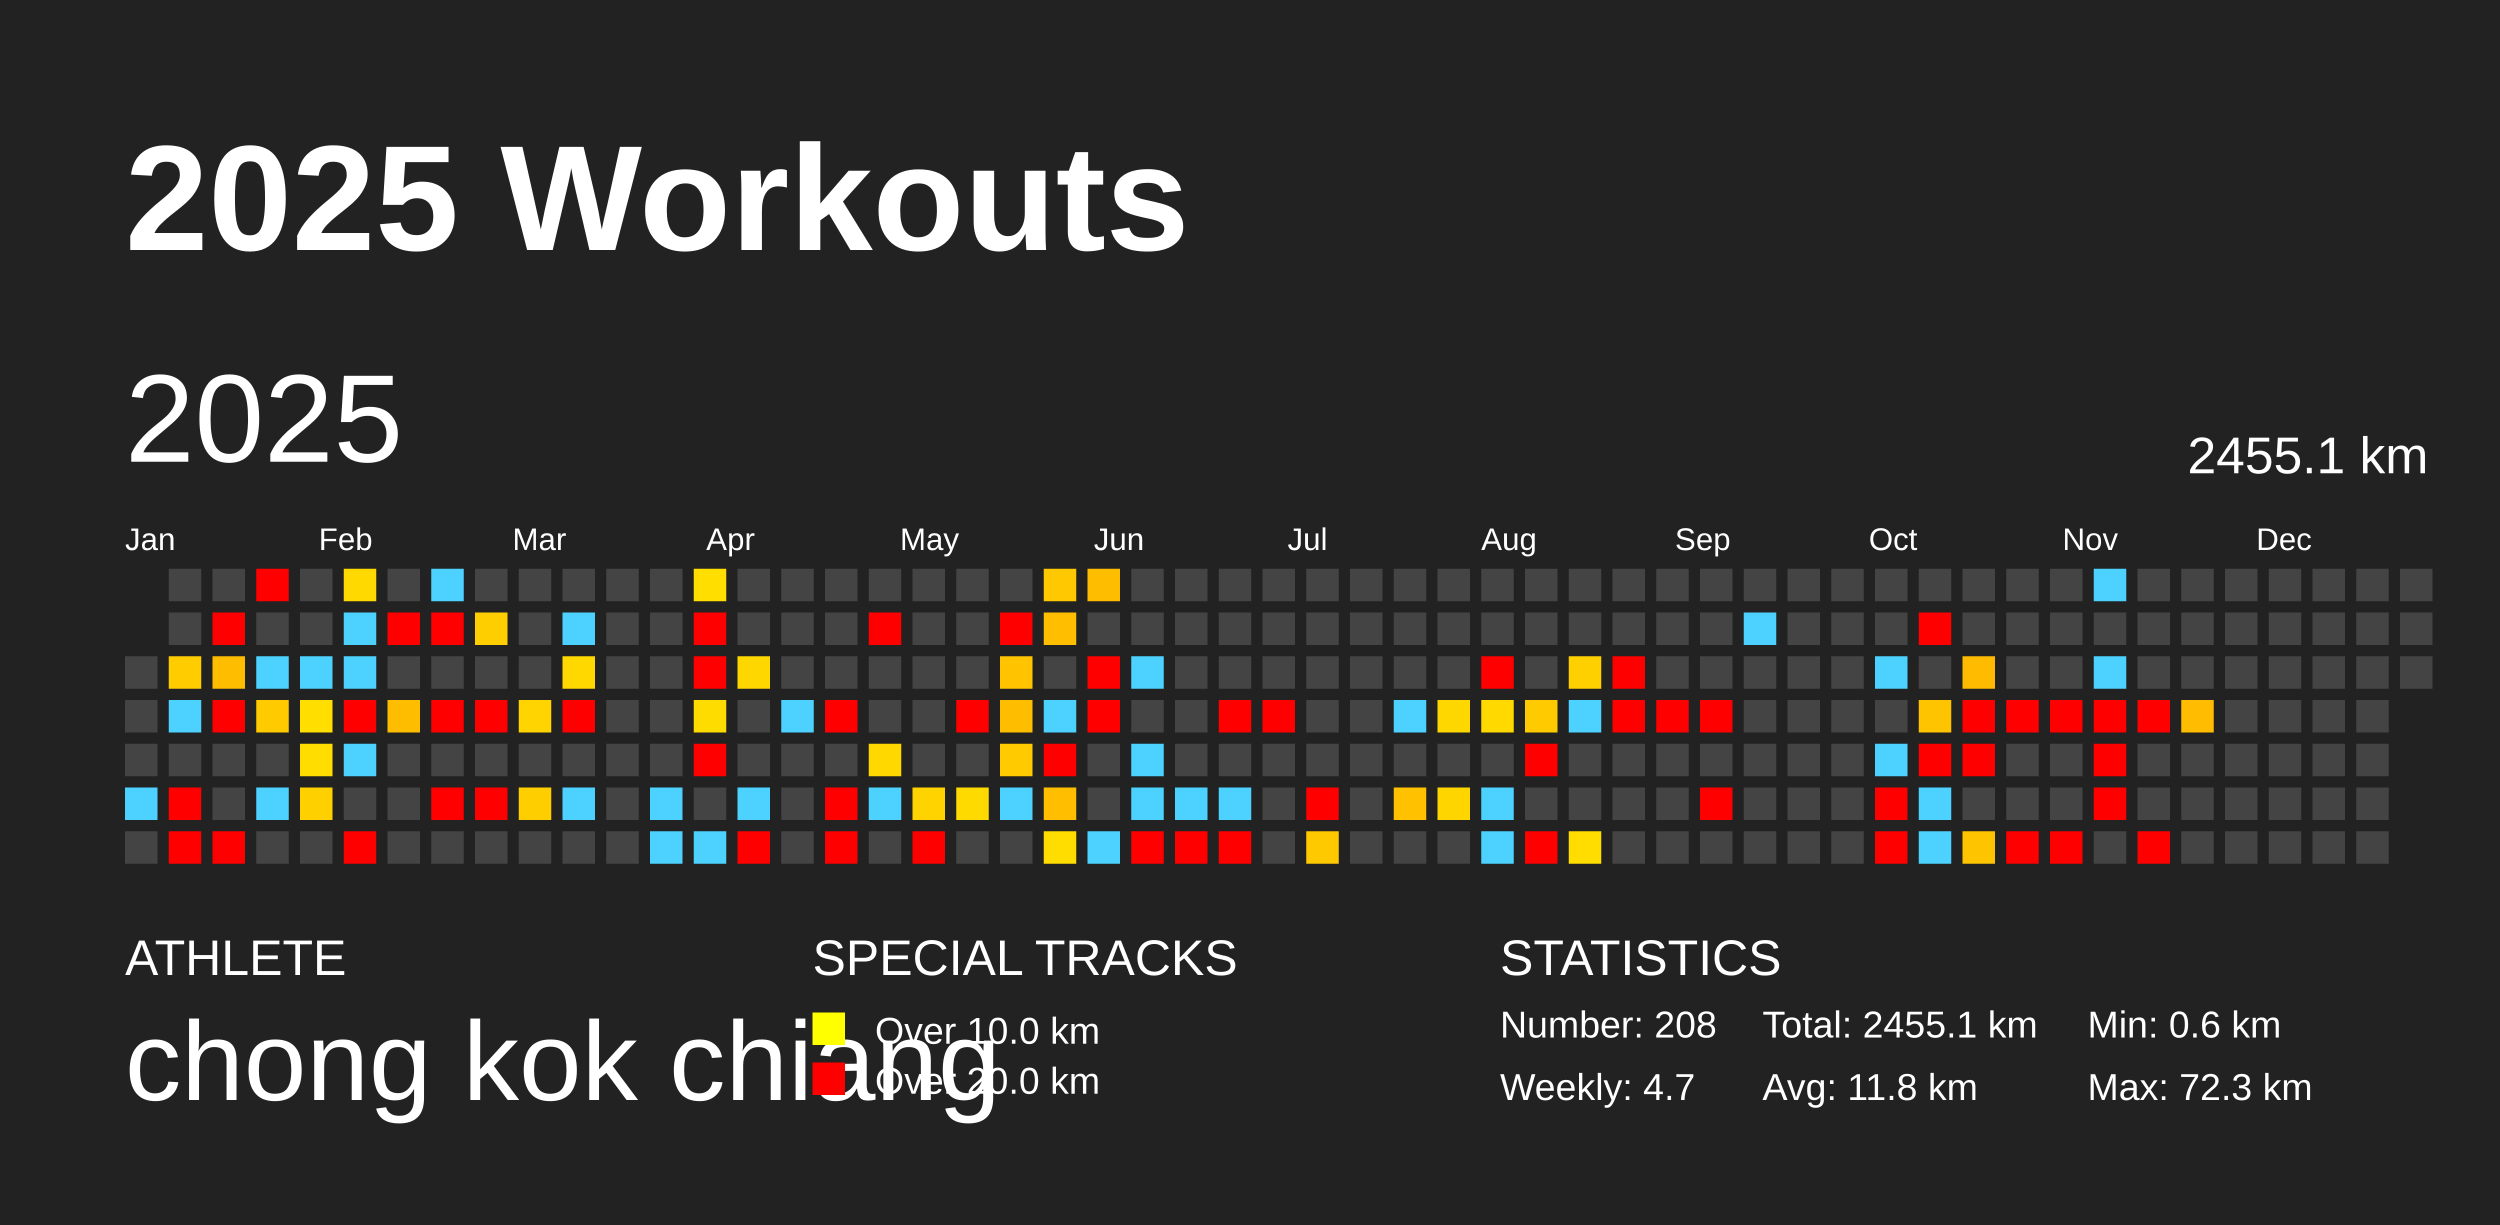
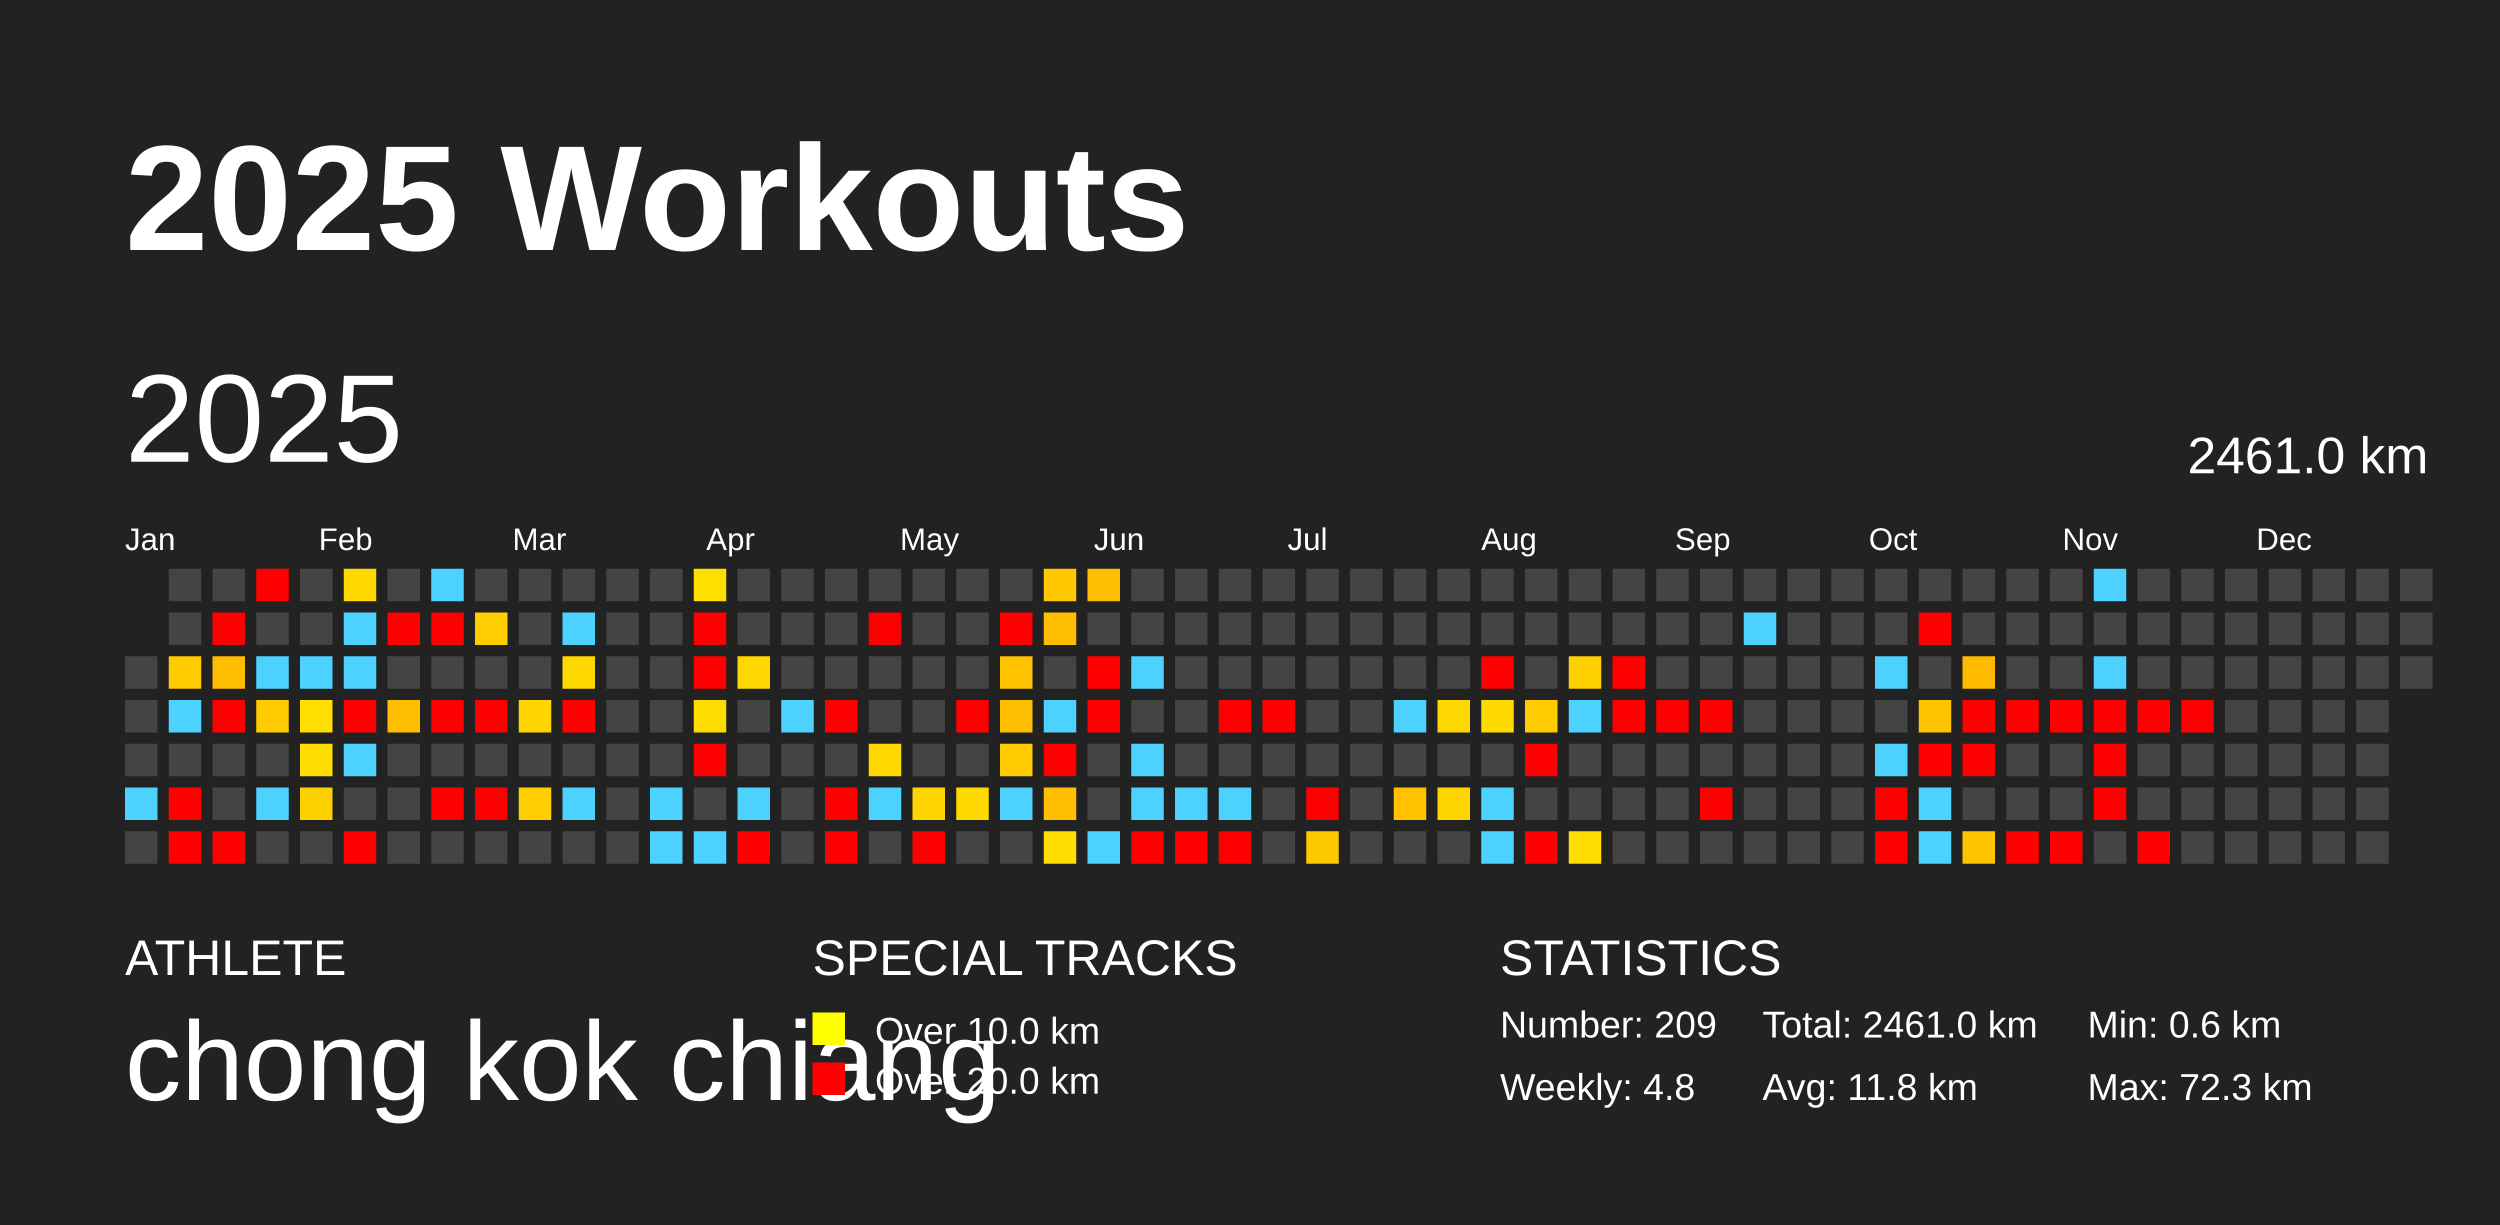
<svg xmlns="http://www.w3.org/2000/svg" baseProfile="full" height="98mm" version="1.1" viewBox="0,0,200,98" width="200mm">
  <defs />
  <rect fill="#222222" height="98" width="200" x="0" y="0" />
  <text fill="#FFFFFF" style="font-size:12px; font-family:Arial; font-weight:bold;" x="10" y="20">2025 Workouts</text>
  <text fill="#FFFFFF" style="font-size:4px; font-family:Arial" x="10" y="78">ATHLETE</text>
  <text fill="#FFFFFF" style="font-size:9px; font-family:Arial" x="10" y="88">chong kok chiang</text>
  <text fill="#FFFFFF" style="font-size:4px; font-family:Arial" x="65" y="78">SPECIAL TRACKS</text>
  <rect fill="yellow" height="2.6" width="2.6" x="65" y="81" />
  <text fill="#FFFFFF" style="font-size:3px; font-family:Arial" x="70" y="83.5">Over 10.0 km</text>
  <rect fill="red" height="2.6" width="2.6" x="65" y="85" />
  <text fill="#FFFFFF" style="font-size:3px; font-family:Arial" x="70" y="87.5">Over 20.0 km</text>
  <text fill="#FFFFFF" style="font-size:4px; font-family:Arial" x="120" y="78">STATISTICS</text>
-   <text fill="#FFFFFF" style="font-size:3px; font-family:Arial" x="120" y="83">Number: 208</text>
-   <text fill="#FFFFFF" style="font-size:3px; font-family:Arial" x="120" y="88">Weekly: 4.7</text>
-   <text fill="#FFFFFF" style="font-size:3px; font-family:Arial" x="141" y="83">Total: 2455.1 km</text>
+   <text fill="#FFFFFF" style="font-size:3px; font-family:Arial" x="120" y="83">Number: 209</text>
+   <text fill="#FFFFFF" style="font-size:3px; font-family:Arial" x="120" y="88">Weekly: 4.8</text>
+   <text fill="#FFFFFF" style="font-size:3px; font-family:Arial" x="141" y="83">Total: 2461.0 km</text>
  <text fill="#FFFFFF" style="font-size:3px; font-family:Arial" x="141" y="88">Avg: 11.8 km</text>
  <text fill="#FFFFFF" style="font-size:3px; font-family:Arial" x="167" y="83">Min: 0.6 km</text>
  <text fill="#FFFFFF" style="font-size:3px; font-family:Arial" x="167" y="88">Max: 72.3 km</text>
  <text dominant-baseline="hanging" fill="#FFFFFF" style="font-size:10.0px; font-family:Arial;" x="10" y="30">2025</text>
-   <text dominant-baseline="hanging" fill="#FFFFFF" style="font-size:4.125px; font-family:Arial;" x="175" y="35">2455.1 km</text>
+   <text dominant-baseline="hanging" fill="#FFFFFF" style="font-size:4.125px; font-family:Arial;" x="175" y="35">2461.0 km</text>
  <text fill="#FFFFFF" style="font-size:2.5px; font-family:Arial" x="10.0" y="44">Jan</text>
  <text fill="#FFFFFF" style="font-size:2.5px; font-family:Arial" x="25.5" y="44">Feb</text>
  <text fill="#FFFFFF" style="font-size:2.5px; font-family:Arial" x="41.0" y="44">Mar</text>
  <text fill="#FFFFFF" style="font-size:2.5px; font-family:Arial" x="56.5" y="44">Apr</text>
  <text fill="#FFFFFF" style="font-size:2.5px; font-family:Arial" x="72.0" y="44">May</text>
  <text fill="#FFFFFF" style="font-size:2.5px; font-family:Arial" x="87.5" y="44">Jun</text>
  <text fill="#FFFFFF" style="font-size:2.5px; font-family:Arial" x="103.0" y="44">Jul</text>
  <text fill="#FFFFFF" style="font-size:2.5px; font-family:Arial" x="118.5" y="44">Aug</text>
  <text fill="#FFFFFF" style="font-size:2.5px; font-family:Arial" x="134.0" y="44">Sep</text>
  <text fill="#FFFFFF" style="font-size:2.5px; font-family:Arial" x="149.5" y="44">Oct</text>
  <text fill="#FFFFFF" style="font-size:2.5px; font-family:Arial" x="165.0" y="44">Nov</text>
  <text fill="#FFFFFF" style="font-size:2.5px; font-family:Arial" x="180.5" y="44">Dec</text>
  <rect fill="#444444" height="2.6" width="2.6" x="10.0" y="52.5" />
  <rect fill="#444444" height="2.6" width="2.6" x="10.0" y="56.0" />
  <rect fill="#444444" height="2.6" width="2.6" x="10.0" y="59.5" />
  <rect fill="#4dd2ff" height="2.6" width="2.6" x="10.0" y="63.0" />
  <rect fill="#444444" height="2.6" width="2.6" x="10.0" y="66.5" />
  <rect fill="#444444" height="2.6" width="2.6" x="13.5" y="45.5" />
  <rect fill="#444444" height="2.6" width="2.6" x="13.5" y="49.0" />
  <rect fill="#ffcc00" height="2.6" width="2.6" x="13.5" y="52.5" />
  <rect fill="#4dd2ff" height="2.6" width="2.6" x="13.5" y="56.0" />
  <rect fill="#444444" height="2.6" width="2.6" x="13.5" y="59.5" />
  <rect fill="red" height="2.6" width="2.6" x="13.5" y="63.0" />
  <rect fill="red" height="2.6" width="2.6" x="13.5" y="66.5" />
  <rect fill="#444444" height="2.6" width="2.6" x="17.0" y="45.5" />
  <rect fill="red" height="2.6" width="2.6" x="17.0" y="49.0" />
  <rect fill="#ffbd00" height="2.6" width="2.6" x="17.0" y="52.5" />
  <rect fill="red" height="2.6" width="2.6" x="17.0" y="56.0" />
  <rect fill="#444444" height="2.6" width="2.6" x="17.0" y="59.5" />
  <rect fill="#444444" height="2.6" width="2.6" x="17.0" y="63.0" />
  <rect fill="red" height="2.6" width="2.6" x="17.0" y="66.5" />
  <rect fill="red" height="2.6" width="2.6" x="20.5" y="45.5" />
  <rect fill="#444444" height="2.6" width="2.6" x="20.5" y="49.0" />
  <rect fill="#4dd2ff" height="2.6" width="2.6" x="20.5" y="52.5" />
  <rect fill="#ffcb00" height="2.6" width="2.6" x="20.5" y="56.0" />
  <rect fill="#444444" height="2.6" width="2.6" x="20.5" y="59.5" />
  <rect fill="#4dd2ff" height="2.6" width="2.6" x="20.5" y="63.0" />
  <rect fill="#444444" height="2.6" width="2.6" x="20.5" y="66.5" />
  <rect fill="#444444" height="2.6" width="2.6" x="24.0" y="45.5" />
  <rect fill="#444444" height="2.6" width="2.6" x="24.0" y="49.0" />
  <rect fill="#4dd2ff" height="2.6" width="2.6" x="24.0" y="52.5" />
  <rect fill="#ffde00" height="2.6" width="2.6" x="24.0" y="56.0" />
  <rect fill="#ffdd00" height="2.6" width="2.6" x="24.0" y="59.5" />
  <rect fill="#ffd000" height="2.6" width="2.6" x="24.0" y="63.0" />
  <rect fill="#444444" height="2.6" width="2.6" x="24.0" y="66.5" />
  <rect fill="#ffd900" height="2.6" width="2.6" x="27.5" y="45.5" />
  <rect fill="#4dd2ff" height="2.6" width="2.6" x="27.5" y="49.0" />
  <rect fill="#4dd2ff" height="2.6" width="2.6" x="27.5" y="52.5" />
  <rect fill="red" height="2.6" width="2.6" x="27.5" y="56.0" />
  <rect fill="#4dd2ff" height="2.6" width="2.6" x="27.5" y="59.5" />
  <rect fill="#444444" height="2.6" width="2.6" x="27.5" y="63.0" />
  <rect fill="red" height="2.6" width="2.6" x="27.5" y="66.5" />
  <rect fill="#444444" height="2.6" width="2.6" x="31.0" y="45.5" />
  <rect fill="red" height="2.6" width="2.6" x="31.0" y="49.0" />
  <rect fill="#444444" height="2.6" width="2.6" x="31.0" y="52.5" />
  <rect fill="#ffbd00" height="2.6" width="2.6" x="31.0" y="56.0" />
  <rect fill="#444444" height="2.6" width="2.6" x="31.0" y="59.5" />
  <rect fill="#444444" height="2.6" width="2.6" x="31.0" y="63.0" />
  <rect fill="#444444" height="2.6" width="2.6" x="31.0" y="66.5" />
  <rect fill="#4dd2ff" height="2.6" width="2.6" x="34.5" y="45.5" />
  <rect fill="red" height="2.6" width="2.6" x="34.5" y="49.0" />
  <rect fill="#444444" height="2.6" width="2.6" x="34.5" y="52.5" />
  <rect fill="red" height="2.6" width="2.6" x="34.5" y="56.0" />
  <rect fill="#444444" height="2.6" width="2.6" x="34.5" y="59.5" />
  <rect fill="red" height="2.6" width="2.6" x="34.5" y="63.0" />
  <rect fill="#444444" height="2.6" width="2.6" x="34.5" y="66.5" />
  <rect fill="#444444" height="2.6" width="2.6" x="38.0" y="45.5" />
  <rect fill="#ffce00" height="2.6" width="2.6" x="38.0" y="49.0" />
  <rect fill="#444444" height="2.6" width="2.6" x="38.0" y="52.5" />
  <rect fill="red" height="2.6" width="2.6" x="38.0" y="56.0" />
  <rect fill="#444444" height="2.6" width="2.6" x="38.0" y="59.5" />
  <rect fill="red" height="2.6" width="2.6" x="38.0" y="63.0" />
  <rect fill="#444444" height="2.6" width="2.6" x="38.0" y="66.5" />
  <rect fill="#444444" height="2.6" width="2.6" x="41.5" y="45.5" />
  <rect fill="#444444" height="2.6" width="2.6" x="41.5" y="49.0" />
  <rect fill="#444444" height="2.6" width="2.6" x="41.5" y="52.5" />
  <rect fill="#ffd400" height="2.6" width="2.6" x="41.5" y="56.0" />
  <rect fill="#444444" height="2.6" width="2.6" x="41.5" y="59.5" />
  <rect fill="#ffce00" height="2.6" width="2.6" x="41.5" y="63.0" />
  <rect fill="#444444" height="2.6" width="2.6" x="41.5" y="66.5" />
  <rect fill="#444444" height="2.6" width="2.6" x="45.0" y="45.5" />
  <rect fill="#4dd2ff" height="2.6" width="2.6" x="45.0" y="49.0" />
  <rect fill="#ffd800" height="2.6" width="2.6" x="45.0" y="52.5" />
  <rect fill="red" height="2.6" width="2.6" x="45.0" y="56.0" />
  <rect fill="#444444" height="2.6" width="2.6" x="45.0" y="59.5" />
  <rect fill="#4dd2ff" height="2.6" width="2.6" x="45.0" y="63.0" />
  <rect fill="#444444" height="2.6" width="2.6" x="45.0" y="66.5" />
  <rect fill="#444444" height="2.6" width="2.6" x="48.5" y="45.5" />
  <rect fill="#444444" height="2.6" width="2.6" x="48.5" y="49.0" />
  <rect fill="#444444" height="2.6" width="2.6" x="48.5" y="52.5" />
  <rect fill="#444444" height="2.6" width="2.6" x="48.5" y="56.0" />
  <rect fill="#444444" height="2.6" width="2.6" x="48.5" y="59.5" />
  <rect fill="#444444" height="2.6" width="2.6" x="48.5" y="63.0" />
  <rect fill="#444444" height="2.6" width="2.6" x="48.5" y="66.5" />
  <rect fill="#444444" height="2.6" width="2.6" x="52.0" y="45.5" />
  <rect fill="#444444" height="2.6" width="2.6" x="52.0" y="49.0" />
  <rect fill="#444444" height="2.6" width="2.6" x="52.0" y="52.5" />
  <rect fill="#444444" height="2.6" width="2.6" x="52.0" y="56.0" />
  <rect fill="#444444" height="2.6" width="2.6" x="52.0" y="59.5" />
  <rect fill="#4dd2ff" height="2.6" width="2.6" x="52.0" y="63.0" />
  <rect fill="#4dd2ff" height="2.6" width="2.6" x="52.0" y="66.5" />
  <rect fill="#ffde00" height="2.6" width="2.6" x="55.5" y="45.5" />
  <rect fill="red" height="2.6" width="2.6" x="55.5" y="49.0" />
  <rect fill="red" height="2.6" width="2.6" x="55.5" y="52.5" />
  <rect fill="#ffdc00" height="2.6" width="2.6" x="55.5" y="56.0" />
  <rect fill="red" height="2.6" width="2.6" x="55.5" y="59.5" />
  <rect fill="#444444" height="2.6" width="2.6" x="55.5" y="63.0" />
  <rect fill="#4dd2ff" height="2.6" width="2.6" x="55.5" y="66.5" />
  <rect fill="#444444" height="2.6" width="2.6" x="59.0" y="45.5" />
  <rect fill="#444444" height="2.6" width="2.6" x="59.0" y="49.0" />
  <rect fill="#ffd700" height="2.6" width="2.6" x="59.0" y="52.5" />
  <rect fill="#444444" height="2.6" width="2.6" x="59.0" y="56.0" />
  <rect fill="#444444" height="2.6" width="2.6" x="59.0" y="59.5" />
  <rect fill="#4dd2ff" height="2.6" width="2.6" x="59.0" y="63.0" />
  <rect fill="red" height="2.6" width="2.6" x="59.0" y="66.5" />
  <rect fill="#444444" height="2.6" width="2.6" x="62.5" y="45.5" />
  <rect fill="#444444" height="2.6" width="2.6" x="62.5" y="49.0" />
  <rect fill="#444444" height="2.6" width="2.6" x="62.5" y="52.5" />
  <rect fill="#4dd2ff" height="2.6" width="2.6" x="62.5" y="56.0" />
  <rect fill="#444444" height="2.6" width="2.6" x="62.5" y="59.5" />
  <rect fill="#444444" height="2.6" width="2.6" x="62.5" y="63.0" />
  <rect fill="#444444" height="2.6" width="2.6" x="62.5" y="66.5" />
  <rect fill="#444444" height="2.6" width="2.6" x="66.0" y="45.5" />
  <rect fill="#444444" height="2.6" width="2.6" x="66.0" y="49.0" />
  <rect fill="#444444" height="2.6" width="2.6" x="66.0" y="52.5" />
  <rect fill="red" height="2.6" width="2.6" x="66.0" y="56.0" />
  <rect fill="#444444" height="2.6" width="2.6" x="66.0" y="59.5" />
  <rect fill="red" height="2.6" width="2.6" x="66.0" y="63.0" />
  <rect fill="red" height="2.6" width="2.6" x="66.0" y="66.5" />
  <rect fill="#444444" height="2.6" width="2.6" x="69.5" y="45.5" />
  <rect fill="red" height="2.6" width="2.6" x="69.5" y="49.0" />
  <rect fill="#444444" height="2.6" width="2.6" x="69.5" y="52.5" />
  <rect fill="#444444" height="2.6" width="2.6" x="69.5" y="56.0" />
  <rect fill="#ffd800" height="2.6" width="2.6" x="69.5" y="59.5" />
  <rect fill="#4dd2ff" height="2.6" width="2.6" x="69.5" y="63.0" />
  <rect fill="#444444" height="2.6" width="2.6" x="69.5" y="66.5" />
  <rect fill="#444444" height="2.6" width="2.6" x="73.0" y="45.5" />
  <rect fill="#444444" height="2.6" width="2.6" x="73.0" y="49.0" />
  <rect fill="#444444" height="2.6" width="2.6" x="73.0" y="52.5" />
  <rect fill="#444444" height="2.6" width="2.6" x="73.0" y="56.0" />
  <rect fill="#444444" height="2.6" width="2.6" x="73.0" y="59.5" />
  <rect fill="#ffd300" height="2.6" width="2.6" x="73.0" y="63.0" />
  <rect fill="red" height="2.6" width="2.6" x="73.0" y="66.5" />
  <rect fill="#444444" height="2.6" width="2.6" x="76.5" y="45.5" />
  <rect fill="#444444" height="2.6" width="2.6" x="76.5" y="49.0" />
  <rect fill="#444444" height="2.6" width="2.6" x="76.5" y="52.5" />
  <rect fill="red" height="2.6" width="2.6" x="76.5" y="56.0" />
  <rect fill="#444444" height="2.6" width="2.6" x="76.5" y="59.5" />
  <rect fill="#ffda00" height="2.6" width="2.6" x="76.5" y="63.0" />
  <rect fill="#444444" height="2.6" width="2.6" x="76.5" y="66.5" />
  <rect fill="#444444" height="2.6" width="2.6" x="80.0" y="45.5" />
  <rect fill="red" height="2.6" width="2.6" x="80.0" y="49.0" />
  <rect fill="#ffc300" height="2.6" width="2.6" x="80.0" y="52.5" />
  <rect fill="#ffbd00" height="2.6" width="2.6" x="80.0" y="56.0" />
  <rect fill="#ffca00" height="2.6" width="2.6" x="80.0" y="59.5" />
  <rect fill="#4dd2ff" height="2.6" width="2.6" x="80.0" y="63.0" />
  <rect fill="#444444" height="2.6" width="2.6" x="80.0" y="66.5" />
  <rect fill="#ffc800" height="2.6" width="2.6" x="83.5" y="45.5" />
  <rect fill="#ffbe00" height="2.6" width="2.6" x="83.5" y="49.0" />
  <rect fill="#444444" height="2.6" width="2.6" x="83.5" y="52.5" />
  <rect fill="#4dd2ff" height="2.6" width="2.6" x="83.5" y="56.0" />
  <rect fill="red" height="2.6" width="2.6" x="83.5" y="59.5" />
  <rect fill="#ffbf00" height="2.6" width="2.6" x="83.5" y="63.0" />
  <rect fill="#ffdd00" height="2.6" width="2.6" x="83.5" y="66.5" />
  <rect fill="#ffbd00" height="2.6" width="2.6" x="87.0" y="45.5" />
  <rect fill="#444444" height="2.6" width="2.6" x="87.0" y="49.0" />
  <rect fill="red" height="2.6" width="2.6" x="87.0" y="52.5" />
  <rect fill="red" height="2.6" width="2.6" x="87.0" y="56.0" />
  <rect fill="#444444" height="2.6" width="2.6" x="87.0" y="59.5" />
  <rect fill="#444444" height="2.6" width="2.6" x="87.0" y="63.0" />
  <rect fill="#4dd2ff" height="2.6" width="2.6" x="87.0" y="66.5" />
  <rect fill="#444444" height="2.6" width="2.6" x="90.5" y="45.5" />
  <rect fill="#444444" height="2.6" width="2.6" x="90.5" y="49.0" />
  <rect fill="#4dd2ff" height="2.6" width="2.6" x="90.5" y="52.5" />
  <rect fill="#444444" height="2.6" width="2.6" x="90.5" y="56.0" />
  <rect fill="#4dd2ff" height="2.6" width="2.6" x="90.5" y="59.5" />
  <rect fill="#4dd2ff" height="2.6" width="2.6" x="90.5" y="63.0" />
  <rect fill="red" height="2.6" width="2.6" x="90.5" y="66.5" />
  <rect fill="#444444" height="2.6" width="2.6" x="94.0" y="45.5" />
  <rect fill="#444444" height="2.6" width="2.6" x="94.0" y="49.0" />
  <rect fill="#444444" height="2.6" width="2.6" x="94.0" y="52.5" />
  <rect fill="#444444" height="2.6" width="2.6" x="94.0" y="56.0" />
  <rect fill="#444444" height="2.6" width="2.6" x="94.0" y="59.5" />
  <rect fill="#4dd2ff" height="2.6" width="2.6" x="94.0" y="63.0" />
  <rect fill="red" height="2.6" width="2.6" x="94.0" y="66.5" />
  <rect fill="#444444" height="2.6" width="2.6" x="97.5" y="45.5" />
  <rect fill="#444444" height="2.6" width="2.6" x="97.5" y="49.0" />
  <rect fill="#444444" height="2.6" width="2.6" x="97.5" y="52.5" />
  <rect fill="red" height="2.6" width="2.6" x="97.5" y="56.0" />
  <rect fill="#444444" height="2.6" width="2.6" x="97.5" y="59.5" />
  <rect fill="#4dd2ff" height="2.6" width="2.6" x="97.5" y="63.0" />
  <rect fill="red" height="2.6" width="2.6" x="97.5" y="66.5" />
  <rect fill="#444444" height="2.6" width="2.6" x="101.0" y="45.5" />
  <rect fill="#444444" height="2.6" width="2.6" x="101.0" y="49.0" />
  <rect fill="#444444" height="2.6" width="2.6" x="101.0" y="52.5" />
  <rect fill="red" height="2.6" width="2.6" x="101.0" y="56.0" />
  <rect fill="#444444" height="2.6" width="2.6" x="101.0" y="59.5" />
  <rect fill="#444444" height="2.6" width="2.6" x="101.0" y="63.0" />
  <rect fill="#444444" height="2.6" width="2.6" x="101.0" y="66.5" />
  <rect fill="#444444" height="2.6" width="2.6" x="104.5" y="45.5" />
  <rect fill="#444444" height="2.6" width="2.6" x="104.5" y="49.0" />
  <rect fill="#444444" height="2.6" width="2.6" x="104.5" y="52.5" />
  <rect fill="#444444" height="2.6" width="2.6" x="104.5" y="56.0" />
  <rect fill="#444444" height="2.6" width="2.6" x="104.5" y="59.5" />
  <rect fill="red" height="2.6" width="2.6" x="104.5" y="63.0" />
  <rect fill="#ffc900" height="2.6" width="2.6" x="104.5" y="66.5" />
  <rect fill="#444444" height="2.6" width="2.6" x="108.0" y="45.5" />
  <rect fill="#444444" height="2.6" width="2.6" x="108.0" y="49.0" />
  <rect fill="#444444" height="2.6" width="2.6" x="108.0" y="52.5" />
  <rect fill="#444444" height="2.6" width="2.6" x="108.0" y="56.0" />
  <rect fill="#444444" height="2.6" width="2.6" x="108.0" y="59.5" />
  <rect fill="#444444" height="2.6" width="2.6" x="108.0" y="63.0" />
  <rect fill="#444444" height="2.6" width="2.6" x="108.0" y="66.5" />
  <rect fill="#444444" height="2.6" width="2.6" x="111.5" y="45.5" />
  <rect fill="#444444" height="2.6" width="2.6" x="111.5" y="49.0" />
  <rect fill="#444444" height="2.6" width="2.6" x="111.5" y="52.5" />
  <rect fill="#4dd2ff" height="2.6" width="2.6" x="111.5" y="56.0" />
  <rect fill="#444444" height="2.6" width="2.6" x="111.5" y="59.5" />
  <rect fill="#ffc100" height="2.6" width="2.6" x="111.5" y="63.0" />
  <rect fill="#444444" height="2.6" width="2.6" x="111.5" y="66.5" />
  <rect fill="#444444" height="2.6" width="2.6" x="115.0" y="45.5" />
  <rect fill="#444444" height="2.6" width="2.6" x="115.0" y="49.0" />
  <rect fill="#444444" height="2.6" width="2.6" x="115.0" y="52.5" />
  <rect fill="#ffd700" height="2.6" width="2.6" x="115.0" y="56.0" />
  <rect fill="#444444" height="2.6" width="2.6" x="115.0" y="59.5" />
  <rect fill="#ffd500" height="2.6" width="2.6" x="115.0" y="63.0" />
  <rect fill="#444444" height="2.6" width="2.6" x="115.0" y="66.5" />
  <rect fill="#444444" height="2.6" width="2.6" x="118.5" y="45.5" />
  <rect fill="#444444" height="2.6" width="2.6" x="118.5" y="49.0" />
  <rect fill="red" height="2.6" width="2.6" x="118.5" y="52.5" />
  <rect fill="#ffd900" height="2.6" width="2.6" x="118.5" y="56.0" />
  <rect fill="#444444" height="2.6" width="2.6" x="118.5" y="59.5" />
  <rect fill="#4dd2ff" height="2.6" width="2.6" x="118.5" y="63.0" />
  <rect fill="#4dd2ff" height="2.6" width="2.6" x="118.5" y="66.5" />
  <rect fill="#444444" height="2.6" width="2.6" x="122.0" y="45.5" />
  <rect fill="#444444" height="2.6" width="2.6" x="122.0" y="49.0" />
  <rect fill="#444444" height="2.6" width="2.6" x="122.0" y="52.5" />
  <rect fill="#ffcb00" height="2.6" width="2.6" x="122.0" y="56.0" />
  <rect fill="red" height="2.6" width="2.6" x="122.0" y="59.5" />
  <rect fill="#444444" height="2.6" width="2.6" x="122.0" y="63.0" />
  <rect fill="red" height="2.6" width="2.6" x="122.0" y="66.5" />
  <rect fill="#444444" height="2.6" width="2.6" x="125.5" y="45.5" />
  <rect fill="#444444" height="2.6" width="2.6" x="125.5" y="49.0" />
  <rect fill="#ffd000" height="2.6" width="2.6" x="125.5" y="52.5" />
  <rect fill="#4dd2ff" height="2.6" width="2.6" x="125.5" y="56.0" />
  <rect fill="#444444" height="2.6" width="2.6" x="125.5" y="59.5" />
  <rect fill="#444444" height="2.6" width="2.6" x="125.5" y="63.0" />
  <rect fill="#ffdd00" height="2.6" width="2.6" x="125.5" y="66.5" />
  <rect fill="#444444" height="2.6" width="2.6" x="129.0" y="45.5" />
  <rect fill="#444444" height="2.6" width="2.6" x="129.0" y="49.0" />
  <rect fill="red" height="2.6" width="2.6" x="129.0" y="52.5" />
  <rect fill="red" height="2.6" width="2.6" x="129.0" y="56.0" />
  <rect fill="#444444" height="2.6" width="2.6" x="129.0" y="59.5" />
  <rect fill="#444444" height="2.6" width="2.6" x="129.0" y="63.0" />
  <rect fill="#444444" height="2.6" width="2.6" x="129.0" y="66.5" />
  <rect fill="#444444" height="2.6" width="2.6" x="132.5" y="45.5" />
  <rect fill="#444444" height="2.6" width="2.6" x="132.5" y="49.0" />
  <rect fill="#444444" height="2.6" width="2.6" x="132.5" y="52.5" />
  <rect fill="red" height="2.6" width="2.6" x="132.5" y="56.0" />
  <rect fill="#444444" height="2.6" width="2.6" x="132.5" y="59.5" />
  <rect fill="#444444" height="2.6" width="2.6" x="132.5" y="63.0" />
  <rect fill="#444444" height="2.6" width="2.6" x="132.5" y="66.5" />
  <rect fill="#444444" height="2.6" width="2.6" x="136.0" y="45.5" />
  <rect fill="#444444" height="2.6" width="2.6" x="136.0" y="49.0" />
  <rect fill="#444444" height="2.6" width="2.6" x="136.0" y="52.5" />
  <rect fill="red" height="2.6" width="2.6" x="136.0" y="56.0" />
  <rect fill="#444444" height="2.6" width="2.6" x="136.0" y="59.5" />
  <rect fill="red" height="2.6" width="2.6" x="136.0" y="63.0" />
  <rect fill="#444444" height="2.6" width="2.6" x="136.0" y="66.5" />
  <rect fill="#444444" height="2.6" width="2.6" x="139.5" y="45.5" />
  <rect fill="#4dd2ff" height="2.6" width="2.6" x="139.5" y="49.0" />
  <rect fill="#444444" height="2.6" width="2.6" x="139.5" y="52.5" />
  <rect fill="#444444" height="2.6" width="2.6" x="139.5" y="56.0" />
  <rect fill="#444444" height="2.6" width="2.6" x="139.5" y="59.5" />
  <rect fill="#444444" height="2.6" width="2.6" x="139.5" y="63.0" />
  <rect fill="#444444" height="2.6" width="2.6" x="139.5" y="66.5" />
  <rect fill="#444444" height="2.6" width="2.6" x="143.0" y="45.5" />
  <rect fill="#444444" height="2.6" width="2.6" x="143.0" y="49.0" />
  <rect fill="#444444" height="2.6" width="2.6" x="143.0" y="52.5" />
  <rect fill="#444444" height="2.6" width="2.6" x="143.0" y="56.0" />
  <rect fill="#444444" height="2.6" width="2.6" x="143.0" y="59.5" />
  <rect fill="#444444" height="2.6" width="2.6" x="143.0" y="63.0" />
  <rect fill="#444444" height="2.6" width="2.6" x="143.0" y="66.5" />
  <rect fill="#444444" height="2.6" width="2.6" x="146.5" y="45.5" />
  <rect fill="#444444" height="2.6" width="2.6" x="146.5" y="49.0" />
  <rect fill="#444444" height="2.6" width="2.6" x="146.5" y="52.5" />
  <rect fill="#444444" height="2.6" width="2.6" x="146.5" y="56.0" />
  <rect fill="#444444" height="2.6" width="2.6" x="146.5" y="59.5" />
  <rect fill="#444444" height="2.6" width="2.6" x="146.5" y="63.0" />
  <rect fill="#444444" height="2.6" width="2.6" x="146.5" y="66.5" />
  <rect fill="#444444" height="2.6" width="2.6" x="150.0" y="45.5" />
  <rect fill="#444444" height="2.6" width="2.6" x="150.0" y="49.0" />
  <rect fill="#4dd2ff" height="2.6" width="2.6" x="150.0" y="52.5" />
  <rect fill="#444444" height="2.6" width="2.6" x="150.0" y="56.0" />
  <rect fill="#4dd2ff" height="2.6" width="2.6" x="150.0" y="59.5" />
  <rect fill="red" height="2.6" width="2.6" x="150.0" y="63.0" />
  <rect fill="red" height="2.6" width="2.6" x="150.0" y="66.5" />
  <rect fill="#444444" height="2.6" width="2.6" x="153.5" y="45.5" />
  <rect fill="red" height="2.6" width="2.6" x="153.5" y="49.0" />
  <rect fill="#444444" height="2.6" width="2.6" x="153.5" y="52.5" />
  <rect fill="#ffc400" height="2.6" width="2.6" x="153.5" y="56.0" />
  <rect fill="red" height="2.6" width="2.6" x="153.5" y="59.5" />
  <rect fill="#4dd2ff" height="2.6" width="2.6" x="153.5" y="63.0" />
  <rect fill="#4dd2ff" height="2.6" width="2.6" x="153.5" y="66.5" />
  <rect fill="#444444" height="2.6" width="2.6" x="157.0" y="45.5" />
  <rect fill="#444444" height="2.6" width="2.6" x="157.0" y="49.0" />
  <rect fill="#ffbb00" height="2.6" width="2.6" x="157.0" y="52.5" />
  <rect fill="red" height="2.6" width="2.6" x="157.0" y="56.0" />
  <rect fill="red" height="2.6" width="2.6" x="157.0" y="59.5" />
  <rect fill="#444444" height="2.6" width="2.6" x="157.0" y="63.0" />
  <rect fill="#ffc400" height="2.6" width="2.6" x="157.0" y="66.5" />
  <rect fill="#444444" height="2.6" width="2.6" x="160.5" y="45.5" />
  <rect fill="#444444" height="2.6" width="2.6" x="160.5" y="49.0" />
  <rect fill="#444444" height="2.6" width="2.6" x="160.5" y="52.5" />
  <rect fill="red" height="2.6" width="2.6" x="160.5" y="56.0" />
  <rect fill="#444444" height="2.6" width="2.6" x="160.5" y="59.5" />
  <rect fill="#444444" height="2.6" width="2.6" x="160.5" y="63.0" />
  <rect fill="red" height="2.6" width="2.6" x="160.5" y="66.5" />
  <rect fill="#444444" height="2.6" width="2.6" x="164.0" y="45.5" />
  <rect fill="#444444" height="2.6" width="2.6" x="164.0" y="49.0" />
  <rect fill="#444444" height="2.6" width="2.6" x="164.0" y="52.5" />
  <rect fill="red" height="2.6" width="2.6" x="164.0" y="56.0" />
  <rect fill="#444444" height="2.6" width="2.6" x="164.0" y="59.5" />
  <rect fill="#444444" height="2.6" width="2.6" x="164.0" y="63.0" />
  <rect fill="red" height="2.6" width="2.6" x="164.0" y="66.5" />
  <rect fill="#4dd2ff" height="2.6" width="2.6" x="167.5" y="45.5" />
  <rect fill="#444444" height="2.6" width="2.6" x="167.5" y="49.0" />
  <rect fill="#4dd2ff" height="2.6" width="2.6" x="167.5" y="52.5" />
  <rect fill="red" height="2.6" width="2.6" x="167.5" y="56.0" />
  <rect fill="red" height="2.6" width="2.6" x="167.5" y="59.5" />
  <rect fill="red" height="2.6" width="2.6" x="167.5" y="63.0" />
  <rect fill="#444444" height="2.6" width="2.6" x="167.5" y="66.5" />
  <rect fill="#444444" height="2.6" width="2.6" x="171.0" y="45.5" />
  <rect fill="#444444" height="2.6" width="2.6" x="171.0" y="49.0" />
  <rect fill="#444444" height="2.6" width="2.6" x="171.0" y="52.5" />
  <rect fill="red" height="2.6" width="2.6" x="171.0" y="56.0" />
  <rect fill="#444444" height="2.6" width="2.6" x="171.0" y="59.5" />
  <rect fill="#444444" height="2.6" width="2.6" x="171.0" y="63.0" />
  <rect fill="red" height="2.6" width="2.6" x="171.0" y="66.5" />
  <rect fill="#444444" height="2.6" width="2.6" x="174.5" y="45.5" />
  <rect fill="#444444" height="2.6" width="2.6" x="174.5" y="49.0" />
  <rect fill="#444444" height="2.6" width="2.6" x="174.5" y="52.5" />
-   <rect fill="#ffbc00" height="2.6" width="2.6" x="174.5" y="56.0" />
+   <rect fill="red" height="2.6" width="2.6" x="174.5" y="56.0" />
  <rect fill="#444444" height="2.6" width="2.6" x="174.5" y="59.5" />
  <rect fill="#444444" height="2.6" width="2.6" x="174.5" y="63.0" />
  <rect fill="#444444" height="2.6" width="2.6" x="174.5" y="66.5" />
  <rect fill="#444444" height="2.6" width="2.6" x="178.0" y="45.5" />
  <rect fill="#444444" height="2.6" width="2.6" x="178.0" y="49.0" />
  <rect fill="#444444" height="2.6" width="2.6" x="178.0" y="52.5" />
  <rect fill="#444444" height="2.6" width="2.6" x="178.0" y="56.0" />
  <rect fill="#444444" height="2.6" width="2.6" x="178.0" y="59.5" />
  <rect fill="#444444" height="2.6" width="2.6" x="178.0" y="63.0" />
  <rect fill="#444444" height="2.6" width="2.6" x="178.0" y="66.5" />
  <rect fill="#444444" height="2.6" width="2.6" x="181.5" y="45.5" />
  <rect fill="#444444" height="2.6" width="2.6" x="181.5" y="49.0" />
  <rect fill="#444444" height="2.6" width="2.6" x="181.5" y="52.5" />
  <rect fill="#444444" height="2.6" width="2.6" x="181.5" y="56.0" />
  <rect fill="#444444" height="2.6" width="2.6" x="181.5" y="59.5" />
  <rect fill="#444444" height="2.6" width="2.6" x="181.5" y="63.0" />
  <rect fill="#444444" height="2.6" width="2.6" x="181.5" y="66.5" />
  <rect fill="#444444" height="2.6" width="2.6" x="185.0" y="45.5" />
  <rect fill="#444444" height="2.6" width="2.6" x="185.0" y="49.0" />
  <rect fill="#444444" height="2.6" width="2.6" x="185.0" y="52.5" />
  <rect fill="#444444" height="2.6" width="2.6" x="185.0" y="56.0" />
  <rect fill="#444444" height="2.6" width="2.6" x="185.0" y="59.5" />
  <rect fill="#444444" height="2.6" width="2.6" x="185.0" y="63.0" />
  <rect fill="#444444" height="2.6" width="2.6" x="185.0" y="66.5" />
  <rect fill="#444444" height="2.6" width="2.6" x="188.5" y="45.5" />
  <rect fill="#444444" height="2.6" width="2.6" x="188.5" y="49.0" />
  <rect fill="#444444" height="2.6" width="2.6" x="188.5" y="52.5" />
  <rect fill="#444444" height="2.6" width="2.6" x="188.5" y="56.0" />
  <rect fill="#444444" height="2.6" width="2.6" x="188.5" y="59.5" />
  <rect fill="#444444" height="2.6" width="2.6" x="188.5" y="63.0" />
  <rect fill="#444444" height="2.6" width="2.6" x="188.5" y="66.5" />
  <rect fill="#444444" height="2.6" width="2.6" x="192.0" y="45.5" />
  <rect fill="#444444" height="2.6" width="2.6" x="192.0" y="49.0" />
  <rect fill="#444444" height="2.6" width="2.6" x="192.0" y="52.5" />
</svg>
